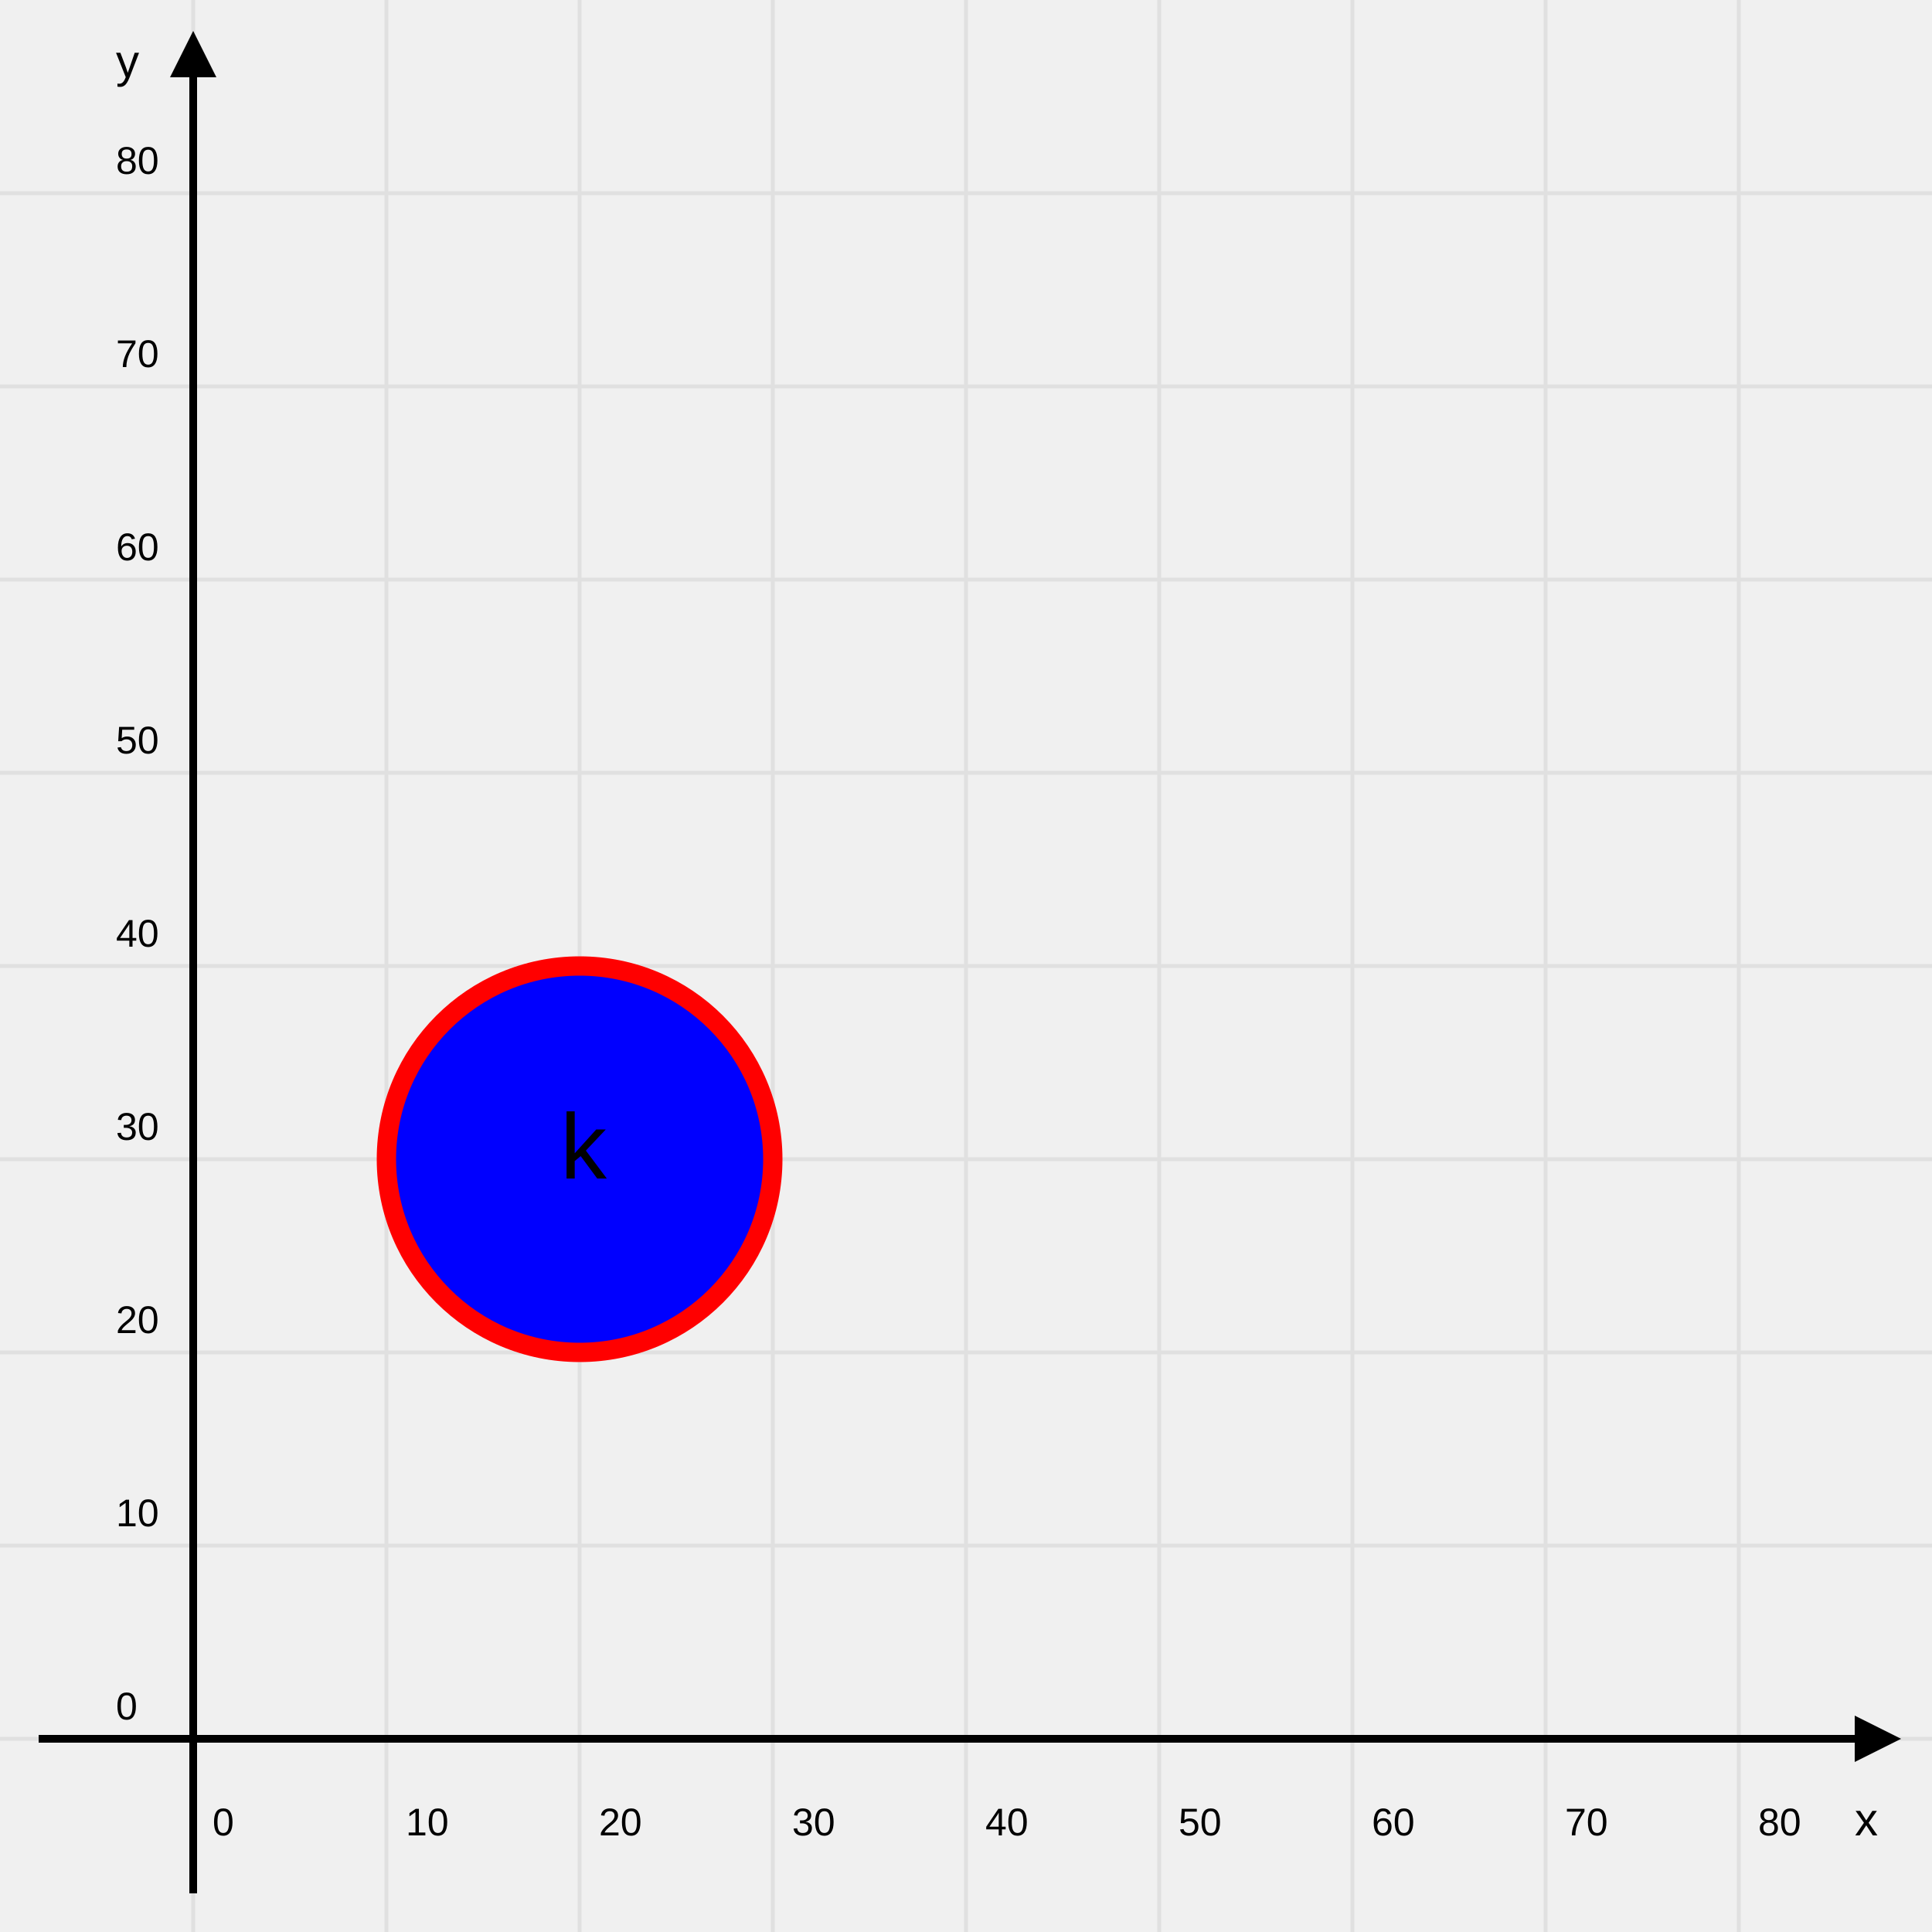
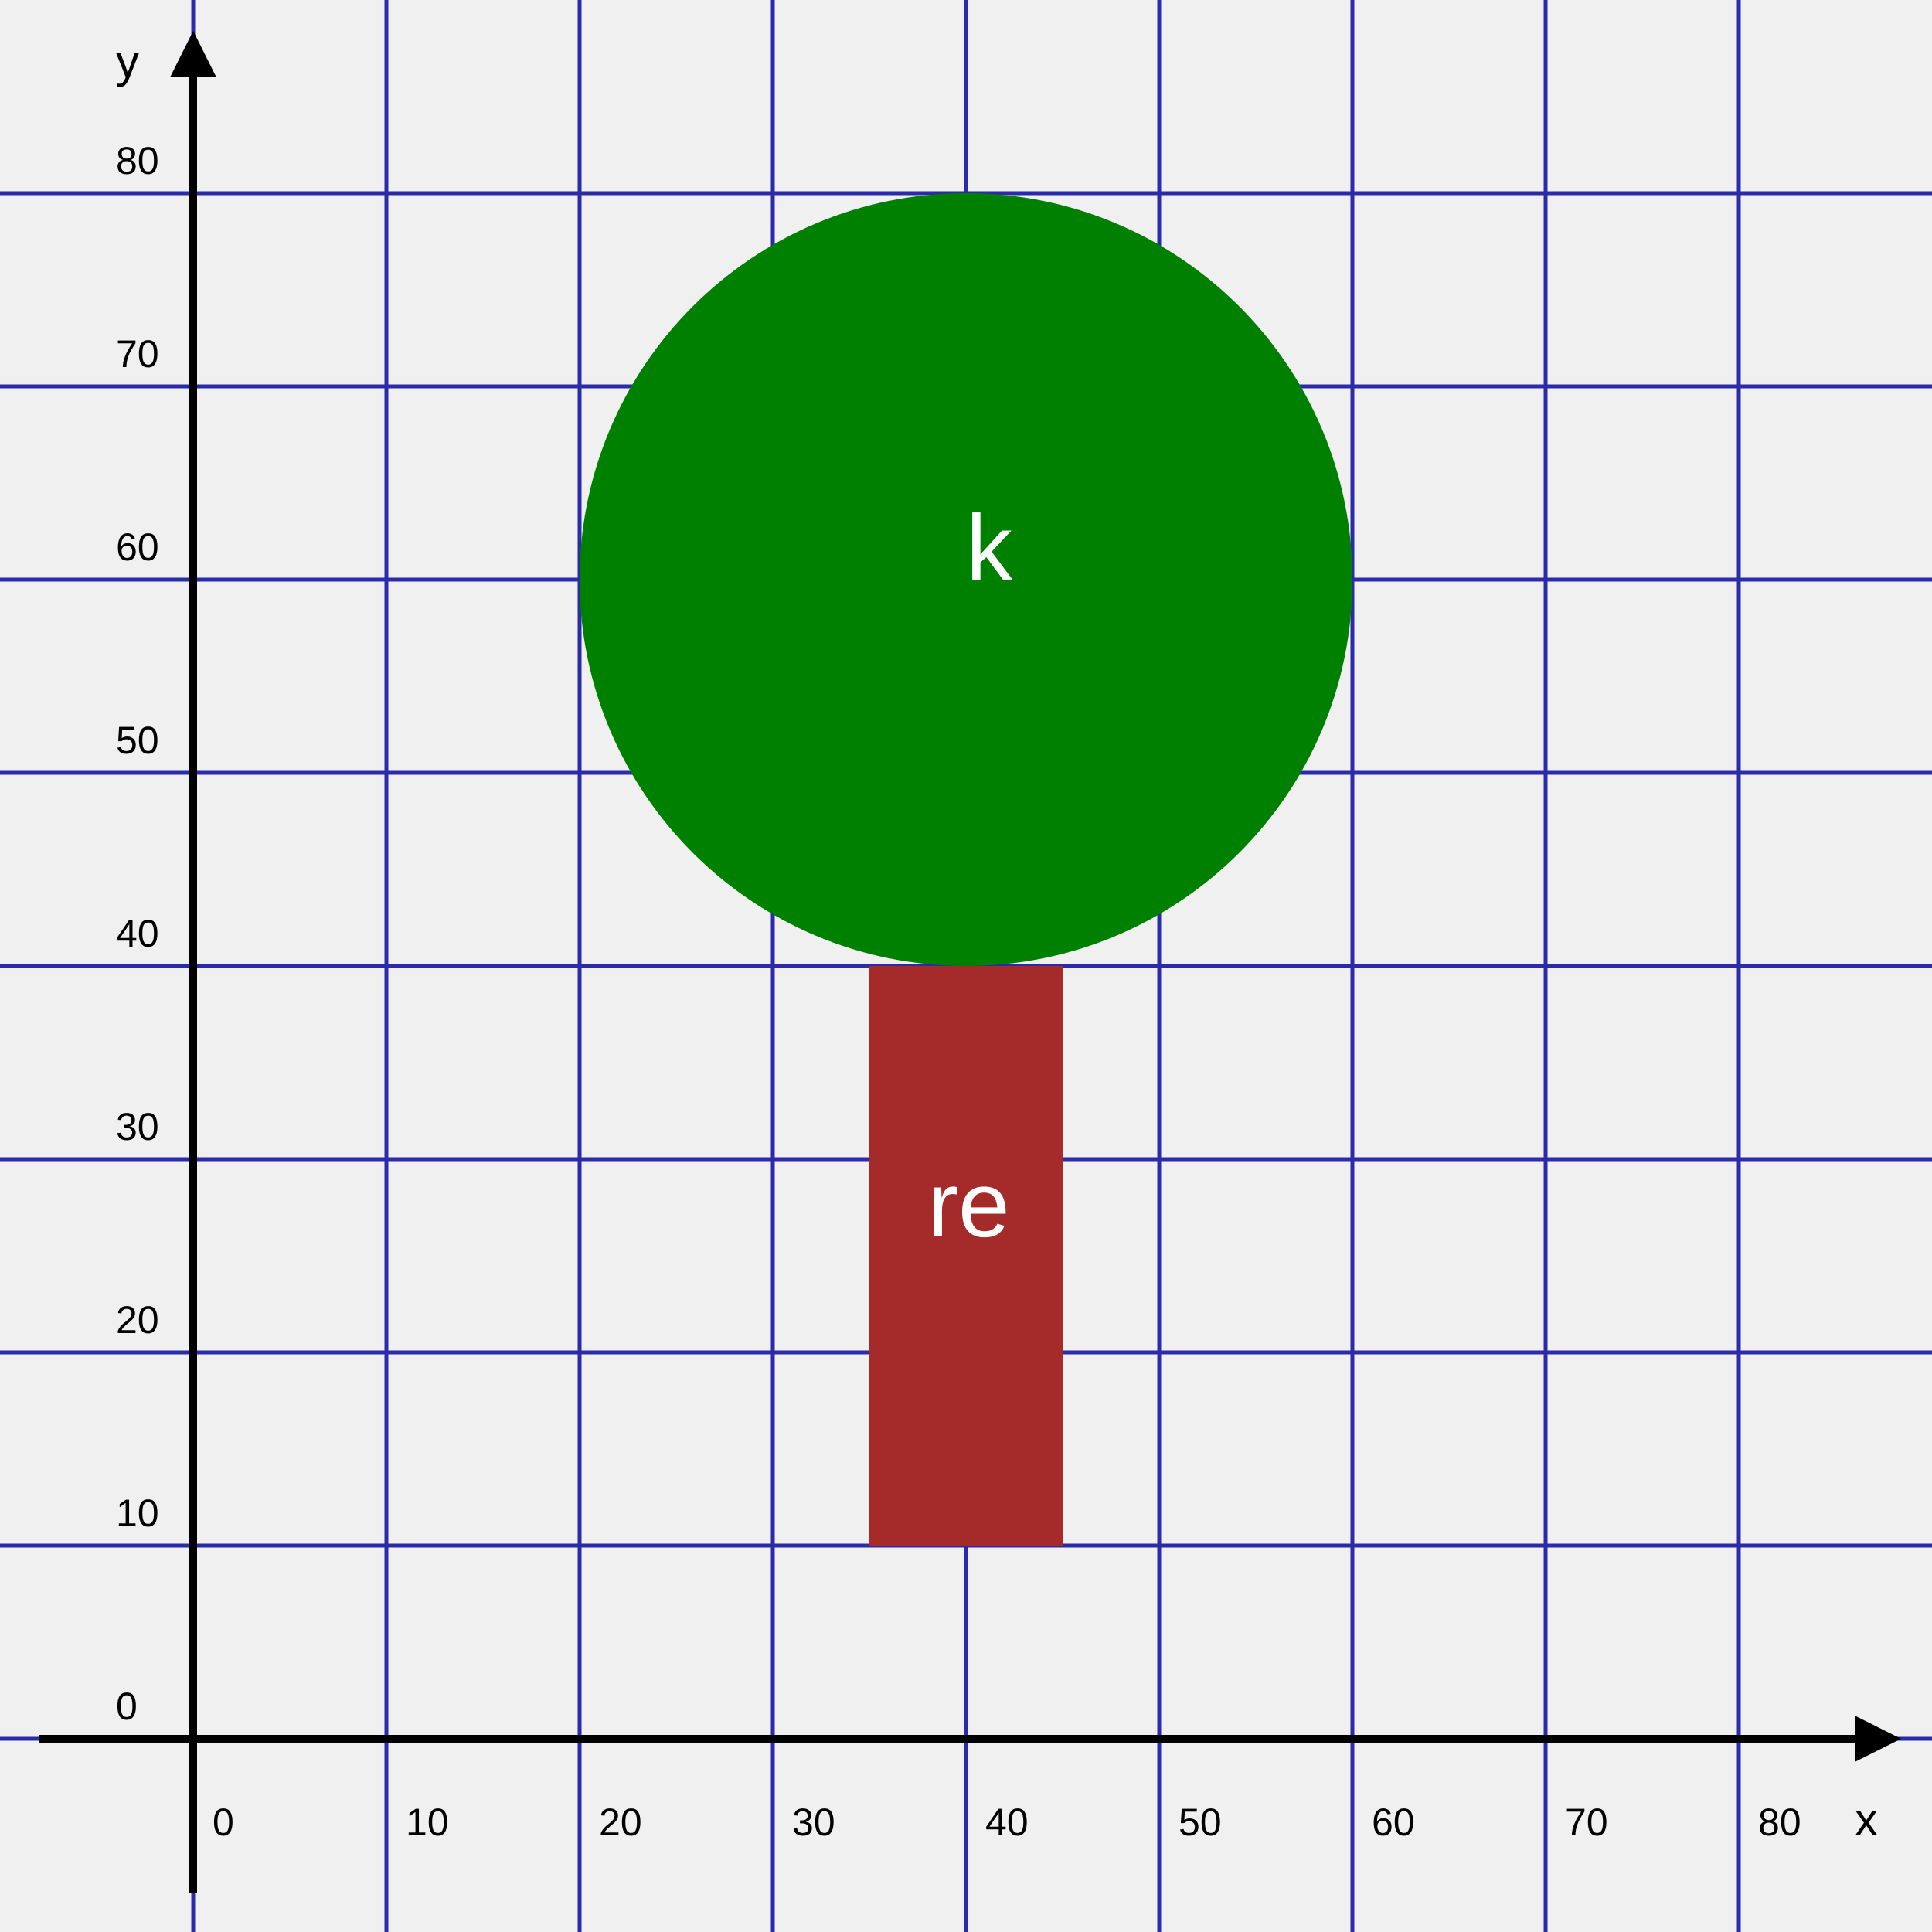
<svg xmlns="http://www.w3.org/2000/svg" width="500" height="500">
  <defs>
    <marker id="arrow" markerWidth="10" markerHeight="10" refX="0" refY="3" orient="auto">
      <polygon points="0 0, 6 3, 0 6" fill="black" />
    </marker>
  </defs>
-   <g stroke="#e0e0e0" stroke-width="1">
+   <g stroke="#2a2aaa" stroke-width="1">
    <line x1="50" y1="0" x2="50" y2="500" />
    <line x1="100" y1="0" x2="100" y2="500" />
    <line x1="150" y1="0" x2="150" y2="500" />
    <line x1="200" y1="0" x2="200" y2="500" />
    <line x1="250" y1="0" x2="250" y2="500" />
    <line x1="300" y1="0" x2="300" y2="500" />
    <line x1="350" y1="0" x2="350" y2="500" />
    <line x1="400" y1="0" x2="400" y2="500" />
    <line x1="450" y1="0" x2="450" y2="500" />
    <line x1="0" y1="450" x2="500" y2="450" />
    <line x1="0" y1="400" x2="500" y2="400" />
    <line x1="0" y1="350" x2="500" y2="350" />
    <line x1="0" y1="300" x2="500" y2="300" />
    <line x1="0" y1="250" x2="500" y2="250" />
    <line x1="0" y1="200" x2="500" y2="200" />
    <line x1="0" y1="150" x2="500" y2="150" />
    <line x1="0" y1="100" x2="500" y2="100" />
    <line x1="0" y1="50" x2="500" y2="50" />
  </g>
  <line x1="50" y1="490" x2="50" y2="20" stroke="black" stroke-width="2" marker-end="url(#arrow)" />
  <line x1="10" y1="450" x2="480" y2="450" stroke="black" stroke-width="2" marker-end="url(#arrow)" />
  <text x="30" y="20" font-family="Arial" font-size="12">y</text>
  <text x="480" y="475" font-family="Arial" font-size="12">x</text>
  <g font-family="Arial" font-size="10" fill="black">
    <text x="30" y="450" dy="-5">0</text>
    <text x="30" y="400" dy="-5">10</text>
    <text x="30" y="350" dy="-5">20</text>
    <text x="30" y="300" dy="-5">30</text>
    <text x="30" y="250" dy="-5">40</text>
    <text x="30" y="200" dy="-5">50</text>
    <text x="30" y="150" dy="-5">60</text>
    <text x="30" y="100" dy="-5">70</text>
    <text x="30" y="50" dy="-5">80</text>
    <text x="55" y="475">0</text>
    <text x="105" y="475">10</text>
    <text x="155" y="475">20</text>
    <text x="205" y="475">30</text>
    <text x="255" y="475">40</text>
    <text x="305" y="475">50</text>
    <text x="355" y="475">60</text>
    <text x="405" y="475">70</text>
    <text x="455" y="475">80</text>
  </g>
-   <circle cx="150" cy="300" r="50" fill="blue" stroke="red" stroke-width="5" />
-   <text x="145" y="305" font-family="Arial" font-size="24" fill="black">k</text>
+   <rect x="225" y="250" width="50" height="150" fill="brown" stroke="red" stroke-width="0" />
+   <text x="240" y="320" font-family="Arial" font-size="24" fill="white">re</text>
+   <circle cx="250" cy="150" r="100" fill="green" stroke="green" stroke-width="0" />
+   <text x="250" y="150" font-family="Arial" font-size="24" fill="white">k</text>
</svg>
